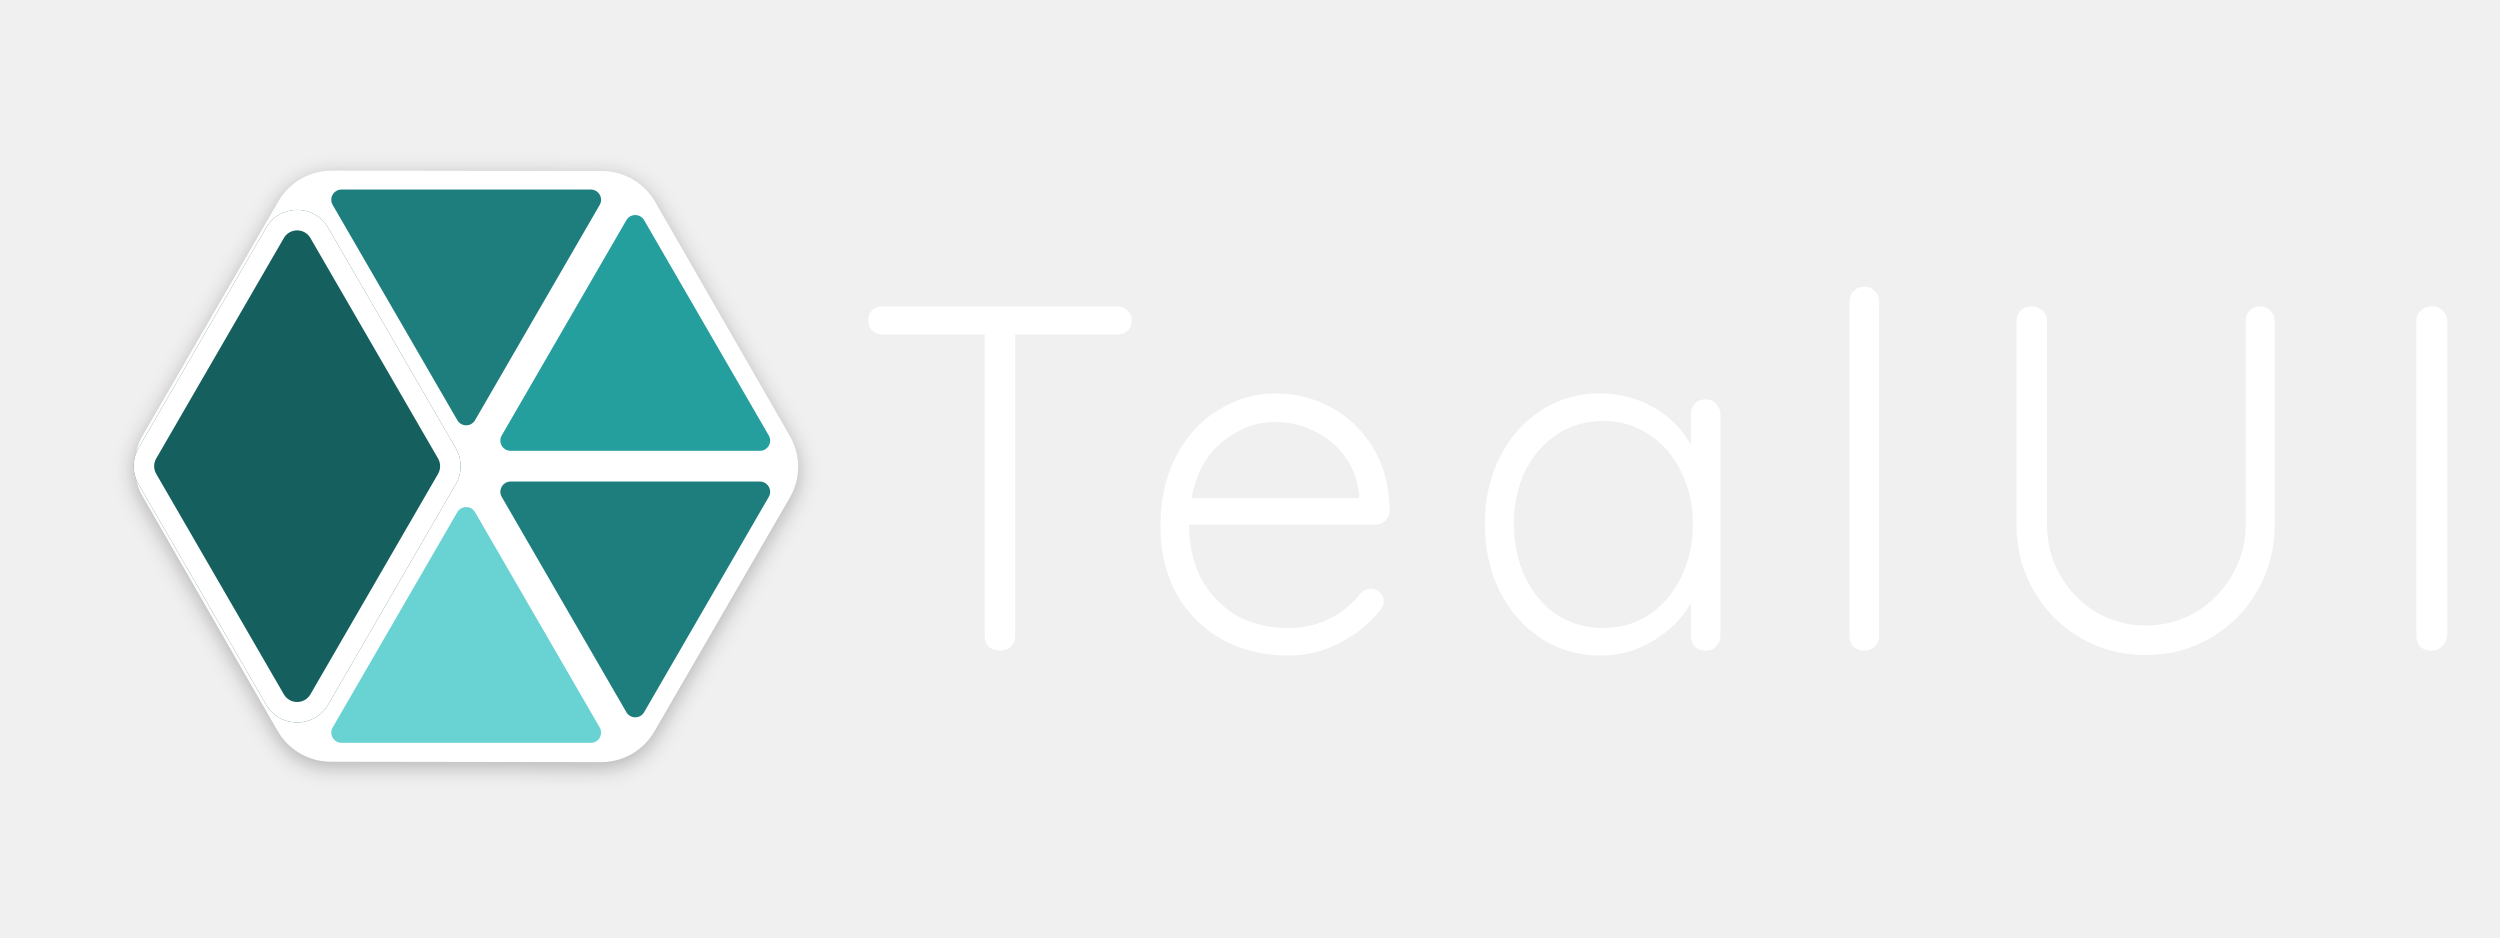
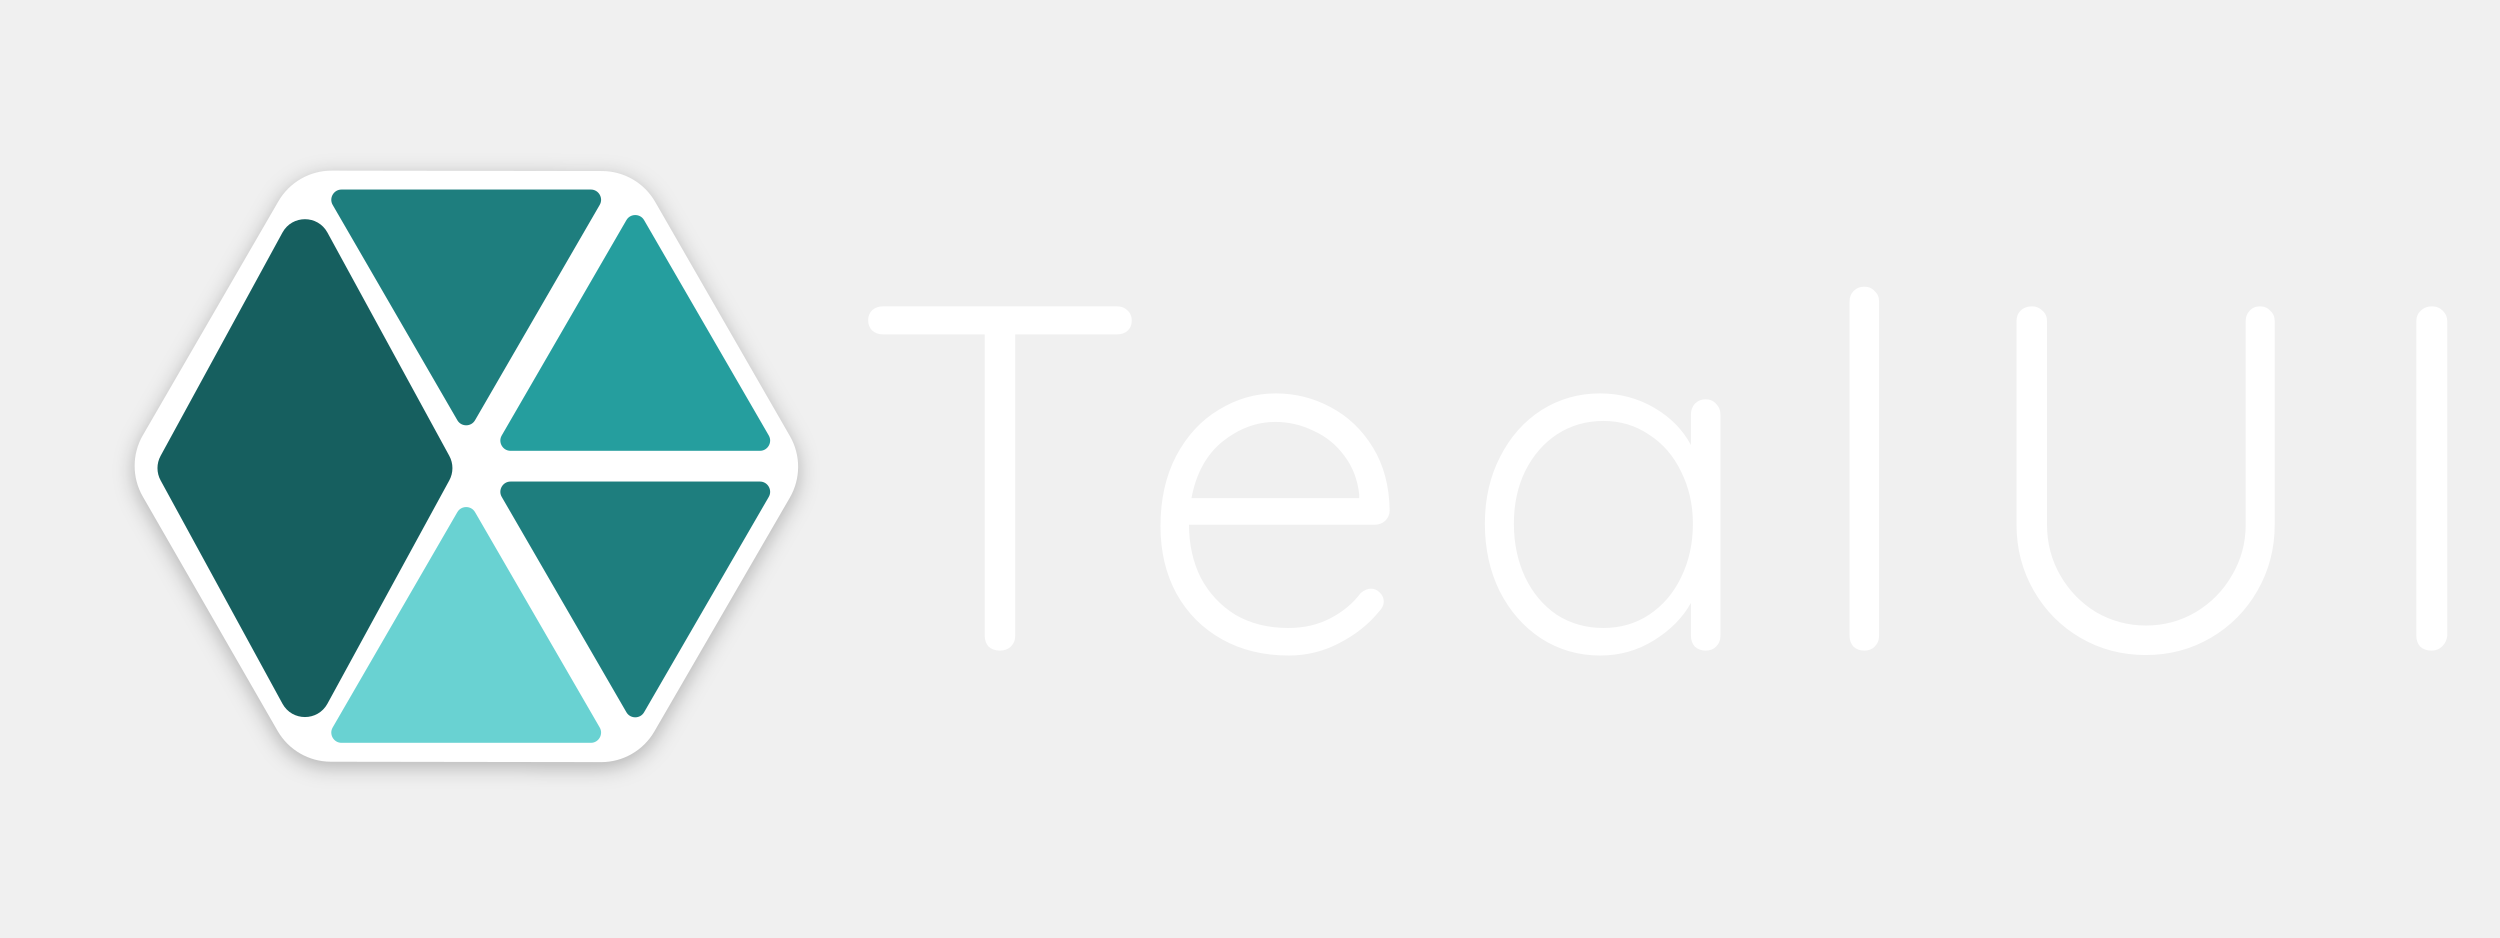
- <svg xmlns="http://www.w3.org/2000/svg" width="488" height="183" viewBox="0 0 488 183" fill="none">
-   <path d="M218.04 59.8C218.872 59.8 219.544 60.056 220.056 60.568C220.632 61.08 220.92 61.752 220.92 62.584C220.92 63.416 220.632 64.088 220.056 64.6C219.544 65.048 218.872 65.272 218.04 65.272H198.168V124.12C198.168 124.952 197.88 125.656 197.304 126.232C196.728 126.744 196.024 127 195.192 127C194.296 127 193.56 126.744 192.984 126.232C192.472 125.656 192.216 124.952 192.216 124.12V65.272H172.344C171.512 65.272 170.808 65.016 170.232 64.504C169.72 63.992 169.464 63.32 169.464 62.488C169.464 61.72 169.72 61.08 170.232 60.568C170.808 60.056 171.512 59.8 172.344 59.8H218.04ZM271.262 99.64C271.262 100.408 270.974 101.08 270.398 101.656C269.822 102.168 269.15 102.424 268.382 102.424H232.094C232.094 106.264 232.862 109.72 234.398 112.792C235.998 115.8 238.238 118.2 241.118 119.992C244.062 121.72 247.518 122.584 251.486 122.584C254.558 122.584 257.31 121.944 259.742 120.664C262.174 119.384 264.126 117.752 265.598 115.768C266.302 115.192 266.974 114.904 267.614 114.904C268.254 114.904 268.83 115.16 269.342 115.672C269.854 116.184 270.11 116.76 270.11 117.4C270.11 118.104 269.79 118.776 269.15 119.416C267.102 121.912 264.51 123.96 261.374 125.56C258.302 127.16 255.038 127.96 251.582 127.96C246.654 127.96 242.302 126.904 238.526 124.792C234.75 122.68 231.806 119.736 229.694 115.96C227.582 112.12 226.526 107.704 226.526 102.712C226.526 97.464 227.55 92.888 229.598 88.984C231.71 85.016 234.494 82.008 237.95 79.96C241.406 77.848 245.086 76.792 248.99 76.792C252.83 76.792 256.414 77.688 259.742 79.48C263.134 81.272 265.886 83.896 267.998 87.352C270.11 90.808 271.198 94.904 271.262 99.64ZM248.99 82.36C245.278 82.36 241.822 83.64 238.622 86.2C235.486 88.76 233.47 92.44 232.574 97.24H265.31V96.472C264.99 93.592 264.03 91.096 262.43 88.984C260.83 86.808 258.814 85.176 256.382 84.088C254.014 82.936 251.55 82.36 248.99 82.36ZM332.949 77.944C333.781 77.944 334.453 78.232 334.965 78.808C335.541 79.384 335.829 80.088 335.829 80.92V124.12C335.829 124.952 335.541 125.656 334.965 126.232C334.453 126.744 333.781 127 332.949 127C332.117 127 331.413 126.744 330.837 126.232C330.325 125.656 330.069 124.952 330.069 124.12V117.688C328.469 120.568 326.069 123 322.869 124.984C319.669 126.968 316.181 127.96 312.405 127.96C308.117 127.96 304.245 126.84 300.789 124.6C297.397 122.36 294.709 119.288 292.725 115.384C290.805 111.48 289.845 107.096 289.845 102.232C289.845 97.368 290.837 93.016 292.821 89.176C294.805 85.272 297.493 82.232 300.885 80.056C304.341 77.88 308.149 76.792 312.309 76.792C316.149 76.792 319.669 77.72 322.869 79.576C326.069 81.432 328.469 83.864 330.069 86.872V80.92C330.069 80.088 330.325 79.384 330.837 78.808C331.413 78.232 332.117 77.944 332.949 77.944ZM312.981 122.584C316.309 122.584 319.285 121.72 321.909 119.992C324.597 118.2 326.677 115.768 328.149 112.696C329.685 109.56 330.453 106.072 330.453 102.232C330.453 98.52 329.685 95.128 328.149 92.056C326.677 88.984 324.597 86.584 321.909 84.856C319.285 83.064 316.309 82.168 312.981 82.168C309.653 82.168 306.645 83.032 303.957 84.76C301.333 86.488 299.253 88.888 297.717 91.96C296.245 94.968 295.509 98.392 295.509 102.232C295.509 106.072 296.245 109.56 297.717 112.696C299.189 115.768 301.237 118.2 303.861 119.992C306.549 121.72 309.589 122.584 312.981 122.584ZM366.795 124.12C366.795 124.952 366.507 125.656 365.931 126.232C365.419 126.744 364.747 127 363.915 127C363.083 127 362.379 126.744 361.803 126.232C361.291 125.656 361.035 124.952 361.035 124.12V58.84C361.035 58.008 361.291 57.336 361.803 56.824C362.379 56.248 363.083 55.96 363.915 55.96C364.747 55.96 365.419 56.248 365.931 56.824C366.507 57.336 366.795 58.008 366.795 58.84V124.12ZM441.144 59.8C441.976 59.8 442.648 60.088 443.16 60.664C443.736 61.176 444.024 61.848 444.024 62.68V102.424C444.024 107.096 442.904 111.384 440.664 115.288C438.424 119.192 435.384 122.264 431.544 124.504C427.704 126.744 423.48 127.864 418.872 127.864C414.2 127.864 409.944 126.744 406.104 124.504C402.264 122.264 399.224 119.192 396.984 115.288C394.744 111.384 393.624 107.096 393.624 102.424V62.68C393.624 61.848 393.88 61.176 394.392 60.664C394.968 60.088 395.736 59.8 396.696 59.8C397.464 59.8 398.136 60.088 398.712 60.664C399.288 61.176 399.576 61.848 399.576 62.68V102.424C399.576 106.008 400.44 109.304 402.168 112.312C403.896 115.32 406.232 117.72 409.176 119.512C412.184 121.24 415.416 122.104 418.872 122.104C422.392 122.104 425.624 121.24 428.568 119.512C431.576 117.72 433.944 115.32 435.672 112.312C437.464 109.304 438.36 106.008 438.36 102.424V62.68C438.36 61.848 438.616 61.176 439.128 60.664C439.64 60.088 440.312 59.8 441.144 59.8ZM477.71 124.024C477.646 124.856 477.326 125.56 476.75 126.136C476.174 126.712 475.47 127 474.638 127C473.742 127 473.006 126.744 472.43 126.232C471.918 125.656 471.662 124.92 471.662 124.024V62.776C471.662 61.88 471.95 61.176 472.526 60.664C473.102 60.088 473.838 59.8 474.734 59.8C475.566 59.8 476.27 60.088 476.846 60.664C477.422 61.24 477.71 61.944 477.71 62.776V124.024Z" fill="white" />
+ <svg xmlns="http://www.w3.org/2000/svg" fill="none" viewBox="0 0 488 183">
+   <path d="M218.04 59.8c.832 0 1.504.256 2.016.768.576.512.864 1.184.864 2.016 0 .832-.288 1.504-.864 2.016-.512.448-1.184.672-2.016.672h-19.872v58.848c0 .832-.288 1.536-.864 2.112-.576.512-1.28.768-2.112.768-.896 0-1.632-.256-2.208-.768-.512-.576-.768-1.28-.768-2.112V65.272h-19.872c-.832 0-1.536-.256-2.112-.768-.512-.512-.768-1.184-.768-2.016 0-.768.256-1.408.768-1.92.576-.512 1.28-.768 2.112-.768h45.696zm53.222 39.84c0 .768-.288 1.44-.864 2.016a2.94 2.94 0 01-2.016.768h-36.288c0 3.84.768 7.296 2.304 10.368 1.6 3.008 3.84 5.408 6.72 7.2 2.944 1.728 6.4 2.592 10.368 2.592 3.072 0 5.824-.64 8.256-1.92 2.432-1.28 4.384-2.912 5.856-4.896.704-.576 1.376-.864 2.016-.864.64 0 1.216.256 1.728.768s.768 1.088.768 1.728c0 .704-.32 1.376-.96 2.016-2.048 2.496-4.64 4.544-7.776 6.144a20.9 20.9 0 01-9.792 2.4c-4.928 0-9.28-1.056-13.056-3.168s-6.72-5.056-8.832-8.832c-2.112-3.84-3.168-8.256-3.168-13.248 0-5.248 1.024-9.824 3.072-13.728 2.112-3.968 4.896-6.976 8.352-9.024 3.456-2.112 7.136-3.168 11.04-3.168 3.84 0 7.424.896 10.752 2.688 3.392 1.792 6.144 4.416 8.256 7.872 2.112 3.456 3.2 7.552 3.264 12.288zM248.99 82.36c-3.712 0-7.168 1.28-10.368 3.84-3.136 2.56-5.152 6.24-6.048 11.04h32.736v-.768c-.32-2.88-1.28-5.376-2.88-7.488-1.6-2.176-3.616-3.808-6.048-4.896-2.368-1.152-4.832-1.728-7.392-1.728zm83.959-4.416c.832 0 1.504.288 2.016.864.576.576.864 1.28.864 2.112v43.2c0 .832-.288 1.536-.864 2.112-.512.512-1.184.768-2.016.768-.832 0-1.536-.256-2.112-.768-.512-.576-.768-1.28-.768-2.112v-6.432c-1.6 2.88-4 5.312-7.2 7.296s-6.688 2.976-10.464 2.976c-4.288 0-8.16-1.12-11.616-3.36-3.392-2.24-6.08-5.312-8.064-9.216-1.92-3.904-2.88-8.288-2.88-13.152 0-4.864.992-9.216 2.976-13.056 1.984-3.904 4.672-6.944 8.064-9.12 3.456-2.176 7.264-3.264 11.424-3.264 3.84 0 7.36.928 10.56 2.784 3.2 1.856 5.6 4.288 7.2 7.296V80.92c0-.832.256-1.536.768-2.112.576-.576 1.28-.864 2.112-.864zm-19.968 44.64c3.328 0 6.304-.864 8.928-2.592 2.688-1.792 4.768-4.224 6.24-7.296 1.536-3.136 2.304-6.624 2.304-10.464 0-3.712-.768-7.104-2.304-10.176-1.472-3.072-3.552-5.472-6.24-7.2-2.624-1.792-5.6-2.688-8.928-2.688-3.328 0-6.336.864-9.024 2.592-2.624 1.728-4.704 4.128-6.24 7.2-1.472 3.008-2.208 6.432-2.208 10.272s.736 7.328 2.208 10.464c1.472 3.072 3.52 5.504 6.144 7.296 2.688 1.728 5.728 2.592 9.12 2.592zm53.814 1.536c0 .832-.288 1.536-.864 2.112-.512.512-1.184.768-2.016.768-.832 0-1.536-.256-2.112-.768-.512-.576-.768-1.28-.768-2.112V58.84c0-.832.256-1.504.768-2.016.576-.576 1.28-.864 2.112-.864.832 0 1.504.288 2.016.864.576.512.864 1.184.864 2.016v65.28zm74.349-64.32c.832 0 1.504.288 2.016.864.576.512.864 1.184.864 2.016v39.744c0 4.672-1.12 8.96-3.36 12.864-2.24 3.904-5.28 6.976-9.12 9.216-3.84 2.24-8.064 3.36-12.672 3.36-4.672 0-8.928-1.12-12.768-3.36-3.84-2.24-6.88-5.312-9.12-9.216-2.24-3.904-3.36-8.192-3.36-12.864V62.68c0-.832.256-1.504.768-2.016.576-.576 1.344-.864 2.304-.864.768 0 1.44.288 2.016.864.576.512.864 1.184.864 2.016v39.744c0 3.584.864 6.88 2.592 9.888 1.728 3.008 4.064 5.408 7.008 7.2 3.008 1.728 6.24 2.592 9.696 2.592 3.52 0 6.752-.864 9.696-2.592 3.008-1.792 5.376-4.192 7.104-7.2 1.792-3.008 2.688-6.304 2.688-9.888V62.68c0-.832.256-1.504.768-2.016.512-.576 1.184-.864 2.016-.864zm36.566 64.224a3.243 3.243 0 01-.96 2.112c-.576.576-1.28.864-2.112.864-.896 0-1.632-.256-2.208-.768-.512-.576-.768-1.312-.768-2.208V62.776c0-.896.288-1.6.864-2.112.576-.576 1.312-.864 2.208-.864.832 0 1.536.288 2.112.864.576.576.864 1.28.864 2.112v61.248z" fill="#fff" />
  <g filter="url(#filter0_d)">
-     <path d="M117.506 33.386C121.794 33.393 125.752 35.686 127.889 39.402L154.199 85.135C156.337 88.851 156.33 93.425 154.181 97.135L127.73 142.786C125.581 146.495 121.616 148.776 117.329 148.77L64.569 148.689C60.282 148.682 56.324 146.389 54.186 142.673L27.876 96.94C25.738 93.224 25.745 88.65 27.894 84.94L54.345 39.289C56.494 35.58 60.459 33.299 64.746 33.305L117.506 33.386Z" fill="white" />
+     <path d="M117.506 33.386c4.288.007 8.246 2.3 10.383 6.016l26.31 45.733a12 12 0 01-.018 12l-26.451 45.651a12.001 12.001 0 01-10.401 5.984l-52.76-.081a12.001 12.001 0 01-10.383-6.016L27.876 96.94a12 12 0 01.018-12l26.45-45.65a12 12 0 0110.402-5.985l52.76.081z" fill="#fff" />
  </g>
-   <path d="M94.029 99.226L118.357 141.246C119.708 143.58 118.024 146.5 115.328 146.5H66.672C63.976 146.5 62.292 143.58 63.643 141.246L87.971 99.226C89.319 96.897 92.681 96.897 94.029 99.226Z" fill="#69D2D2" stroke="white" stroke-width="3" />
-   <path d="M87.971 82.774L63.643 40.754C62.292 38.42 63.976 35.5 66.672 35.5L115.328 35.5C118.024 35.5 119.708 38.42 118.357 40.754L94.029 82.774C92.681 85.103 89.319 85.103 87.971 82.774Z" fill="#1E7E7E" stroke="white" stroke-width="3" />
-   <path d="M127.029 42.226L151.357 84.246C152.708 86.58 151.024 89.5 148.328 89.5H99.672C96.976 89.5 95.292 86.58 96.643 84.246L120.971 42.226C122.319 39.897 125.681 39.897 127.029 42.226Z" fill="#259E9E" stroke="white" stroke-width="3" />
-   <path d="M120.971 139.774L96.643 97.754C95.292 95.42 96.976 92.5 99.672 92.5H148.328C151.024 92.5 152.708 95.42 151.357 97.754L127.029 139.774C125.681 142.103 122.319 142.103 120.971 139.774Z" fill="#1E7E7E" stroke="white" stroke-width="3" />
-   <mask id="path-7-inside-1" fill="white">
-     <path fill-rule="evenodd" clip-rule="evenodd" d="M88.969 94.507C90.225 92.338 90.225 89.662 88.969 87.493L64.058 44.464C61.362 39.807 54.638 39.807 51.942 44.464L27.03 87.493C25.774 89.662 25.774 92.338 27.03 94.507L51.942 137.536C54.638 142.193 61.362 142.193 64.058 137.536L88.969 94.507Z" />
-   </mask>
-   <path fill-rule="evenodd" clip-rule="evenodd" d="M88.969 94.507C90.225 92.338 90.225 89.662 88.969 87.493L64.058 44.464C61.362 39.807 54.638 39.807 51.942 44.464L27.03 87.493C25.774 89.662 25.774 92.338 27.03 94.507L51.942 137.536C54.638 142.193 61.362 142.193 64.058 137.536L88.969 94.507Z" fill="#165F5F" />
-   <path d="M27.03 87.493L23.569 85.489L27.03 87.493ZM27.03 94.507L23.569 96.511L27.03 94.507ZM88.969 87.493L92.431 85.489L88.969 87.493ZM88.969 94.507L92.431 96.511L88.969 94.507ZM64.058 44.464L60.596 46.468L64.058 44.464ZM60.596 46.468L85.508 89.497L92.431 85.489L67.52 42.46L60.596 46.468ZM30.492 89.497L55.404 46.468L48.48 42.46L23.569 85.489L30.492 89.497ZM55.404 135.532L30.492 92.503L23.569 96.511L48.48 139.54L55.404 135.532ZM85.508 92.503L60.596 135.532L67.52 139.54L92.431 96.511L85.508 92.503ZM48.48 139.54C52.717 146.858 63.283 146.859 67.52 139.54L60.596 135.532C59.441 137.528 56.559 137.528 55.404 135.532L48.48 139.54ZM23.569 85.489C21.595 88.898 21.595 93.102 23.569 96.511L30.492 92.503C29.954 91.573 29.954 90.427 30.492 89.497L23.569 85.489ZM85.508 89.497C86.046 90.427 86.046 91.573 85.508 92.503L92.431 96.511C94.405 93.102 94.405 88.898 92.431 85.489L85.508 89.497ZM67.52 42.46C63.283 35.142 52.717 35.142 48.48 42.46L55.404 46.468C56.559 44.472 59.441 44.472 60.596 46.468L67.52 42.46Z" fill="white" mask="url(#path-7-inside-1)" />
+   <path d="M87.971 99.226c1.348-2.329 4.71-2.329 6.058 0l24.328 42.02c1.351 2.334-.333 5.254-3.029 5.254H66.672c-2.696 0-4.38-2.92-3.029-5.254l24.328-42.02z" fill="#69D2D2" stroke="#fff" stroke-width="3" />
+   <path d="M94.029 82.774c-1.348 2.329-4.71 2.329-6.058 0l-24.328-42.02c-1.35-2.334.333-5.254 3.03-5.254h48.655c2.696 0 4.38 2.92 3.029 5.254l-24.328 42.02z" fill="#1E7E7E" stroke="#fff" stroke-width="3" />
+   <path d="M120.971 42.226c1.348-2.329 4.71-2.329 6.058 0l24.328 42.02c1.351 2.334-.333 5.254-3.029 5.254H99.672c-2.696 0-4.38-2.92-3.029-5.254l24.328-42.02z" fill="#259E9E" stroke="#fff" stroke-width="3" />
+   <path d="M127.029 139.774c-1.348 2.329-4.71 2.329-6.058 0l-24.328-42.02c-1.35-2.334.333-5.254 3.03-5.254h48.655c2.696 0 4.38 2.92 3.029 5.254l-24.328 42.02z" fill="#1E7E7E" stroke="#fff" stroke-width="3" />
+   <path fill-rule="evenodd" clip-rule="evenodd" d="M87.703 93.773a5 5 0 000-4.79l-23.788-43.59c-1.895-3.474-6.882-3.474-8.778 0L31.35 88.983a5 5 0 000 4.79l23.787 43.59c1.896 3.473 6.883 3.473 8.778 0l23.788-43.59z" fill="#165F5F" />
  <defs>
    <filter id="filter0_d" x="4.605" y="3.045" width="172.865" height="178.01" filterUnits="userSpaceOnUse" color-interpolation-filters="sRGB">
      <feFlood flood-opacity="0" result="BackgroundImageFix" />
-       <feColorMatrix in="SourceAlpha" type="matrix" values="0 0 0 0 0 0 0 0 0 0 0 0 0 0 0 0 0 0 127 0" />
+       <feColorMatrix in="SourceAlpha" values="0 0 0 0 0 0 0 0 0 0 0 0 0 0 0 0 0 0 127 0" />
      <feOffset dy="1.012" />
      <feGaussianBlur stdDeviation="2.024" />
-       <feColorMatrix type="matrix" values="0 0 0 0 0 0 0 0 0 0 0 0 0 0 0 0 0 0 0.25 0" />
-       <feBlend mode="normal" in2="BackgroundImageFix" result="effect1_dropShadow" />
-       <feBlend mode="normal" in="SourceGraphic" in2="effect1_dropShadow" result="shape" />
+       <feColorMatrix values="0 0 0 0 0 0 0 0 0 0 0 0 0 0 0 0 0 0 0.25 0" />
+       <feBlend in2="BackgroundImageFix" result="effect1_dropShadow" />
+       <feBlend in="SourceGraphic" in2="effect1_dropShadow" result="shape" />
    </filter>
  </defs>
</svg>
